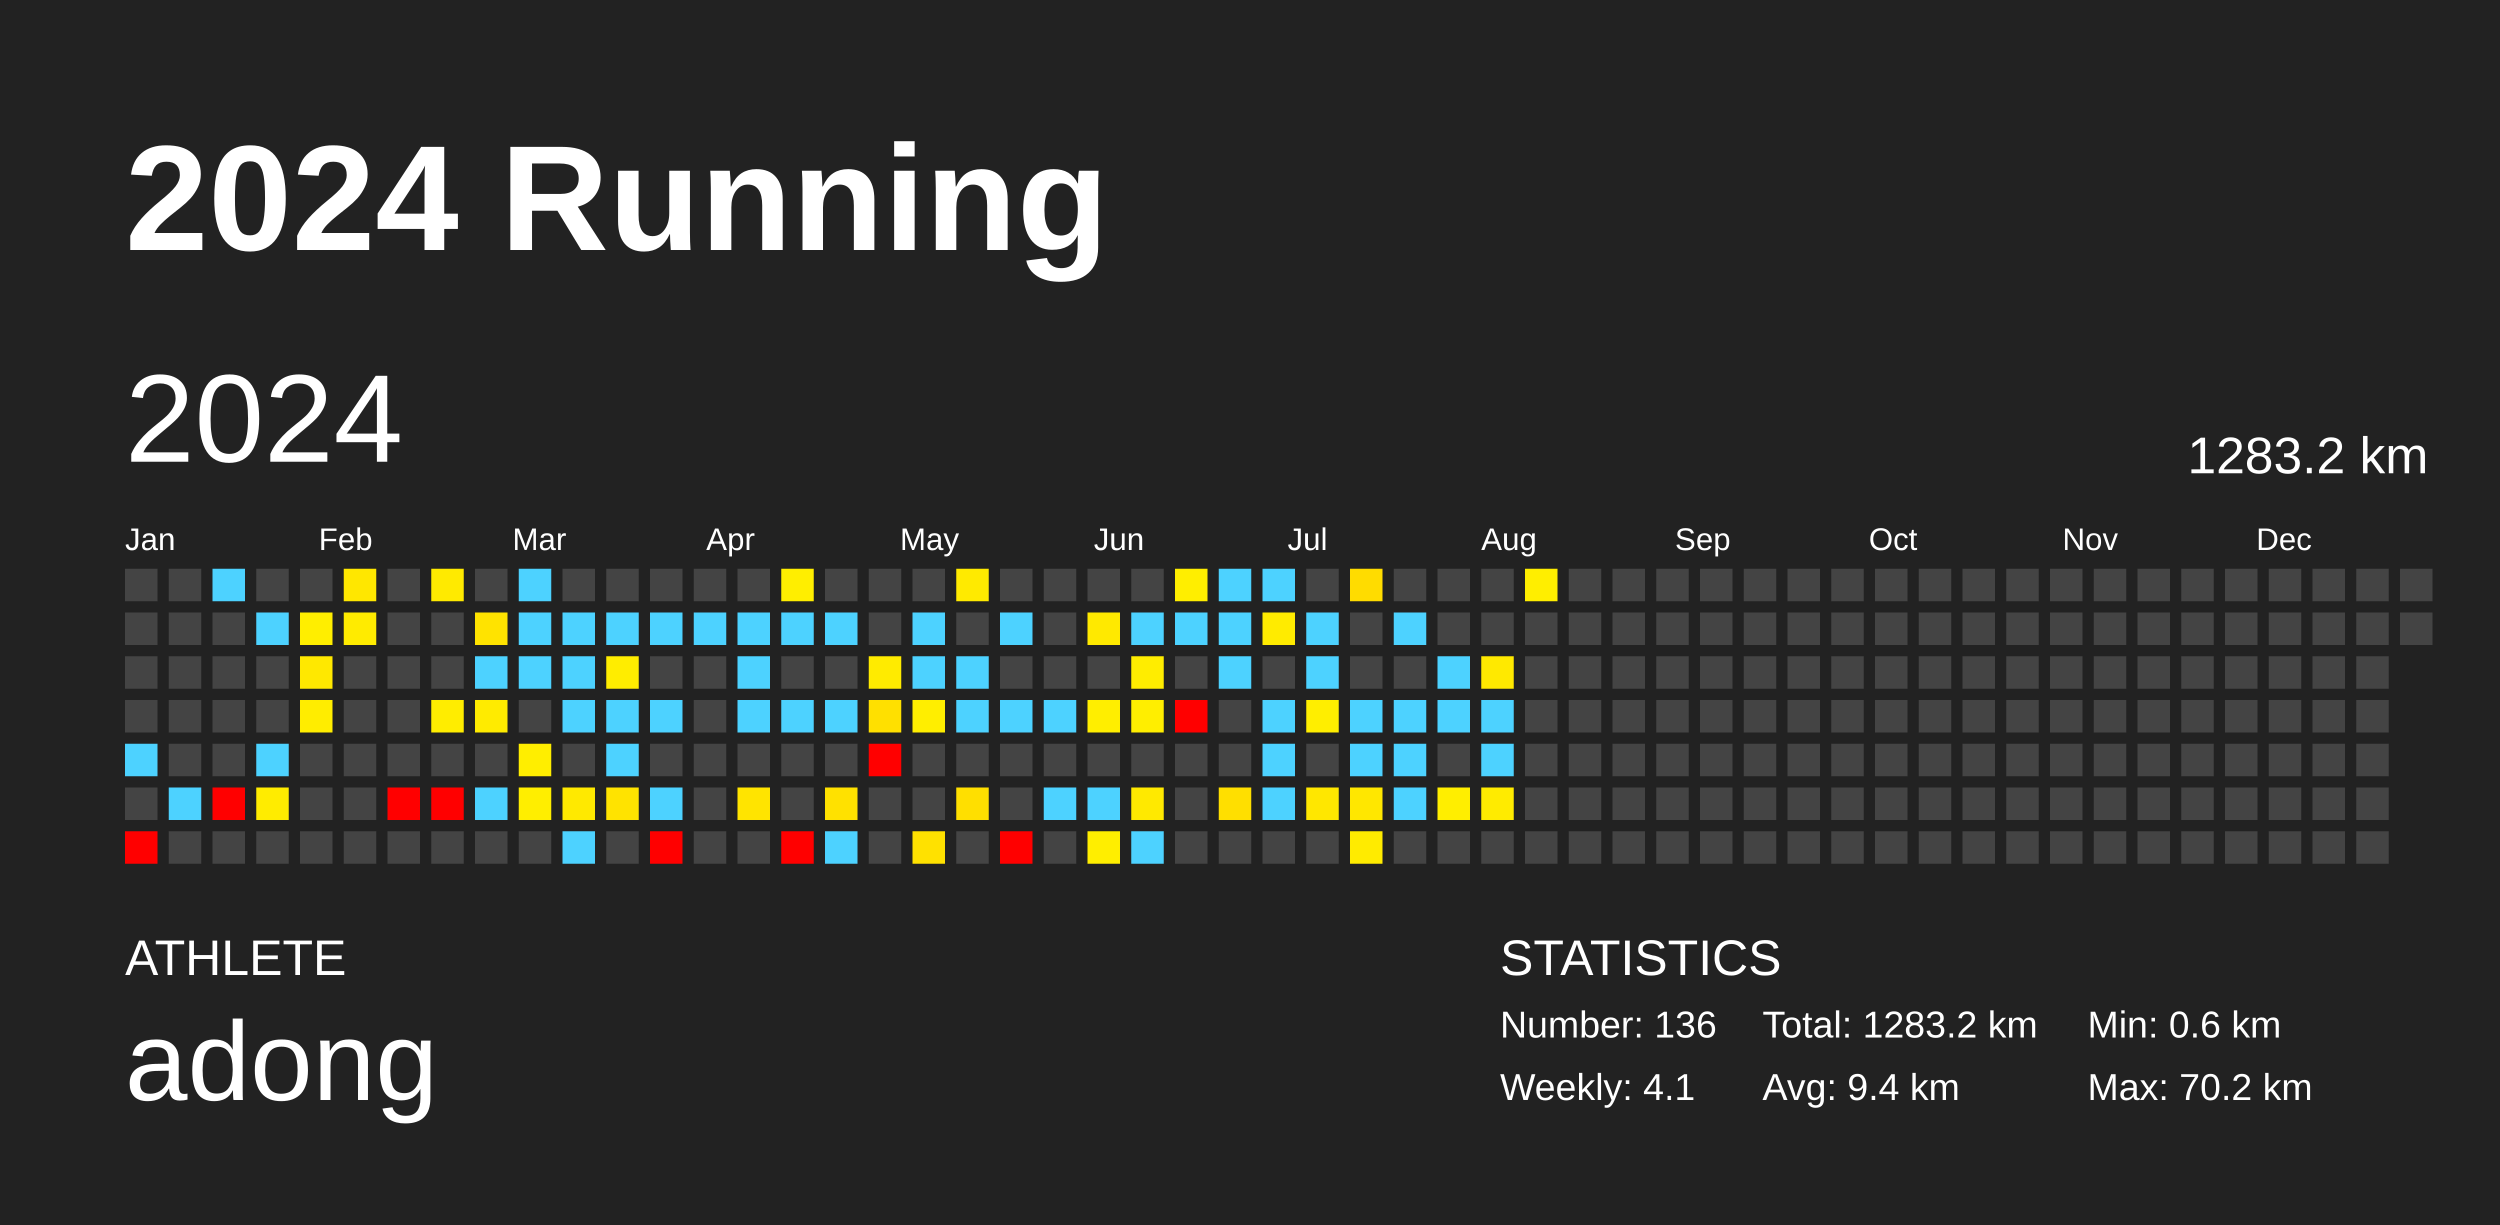
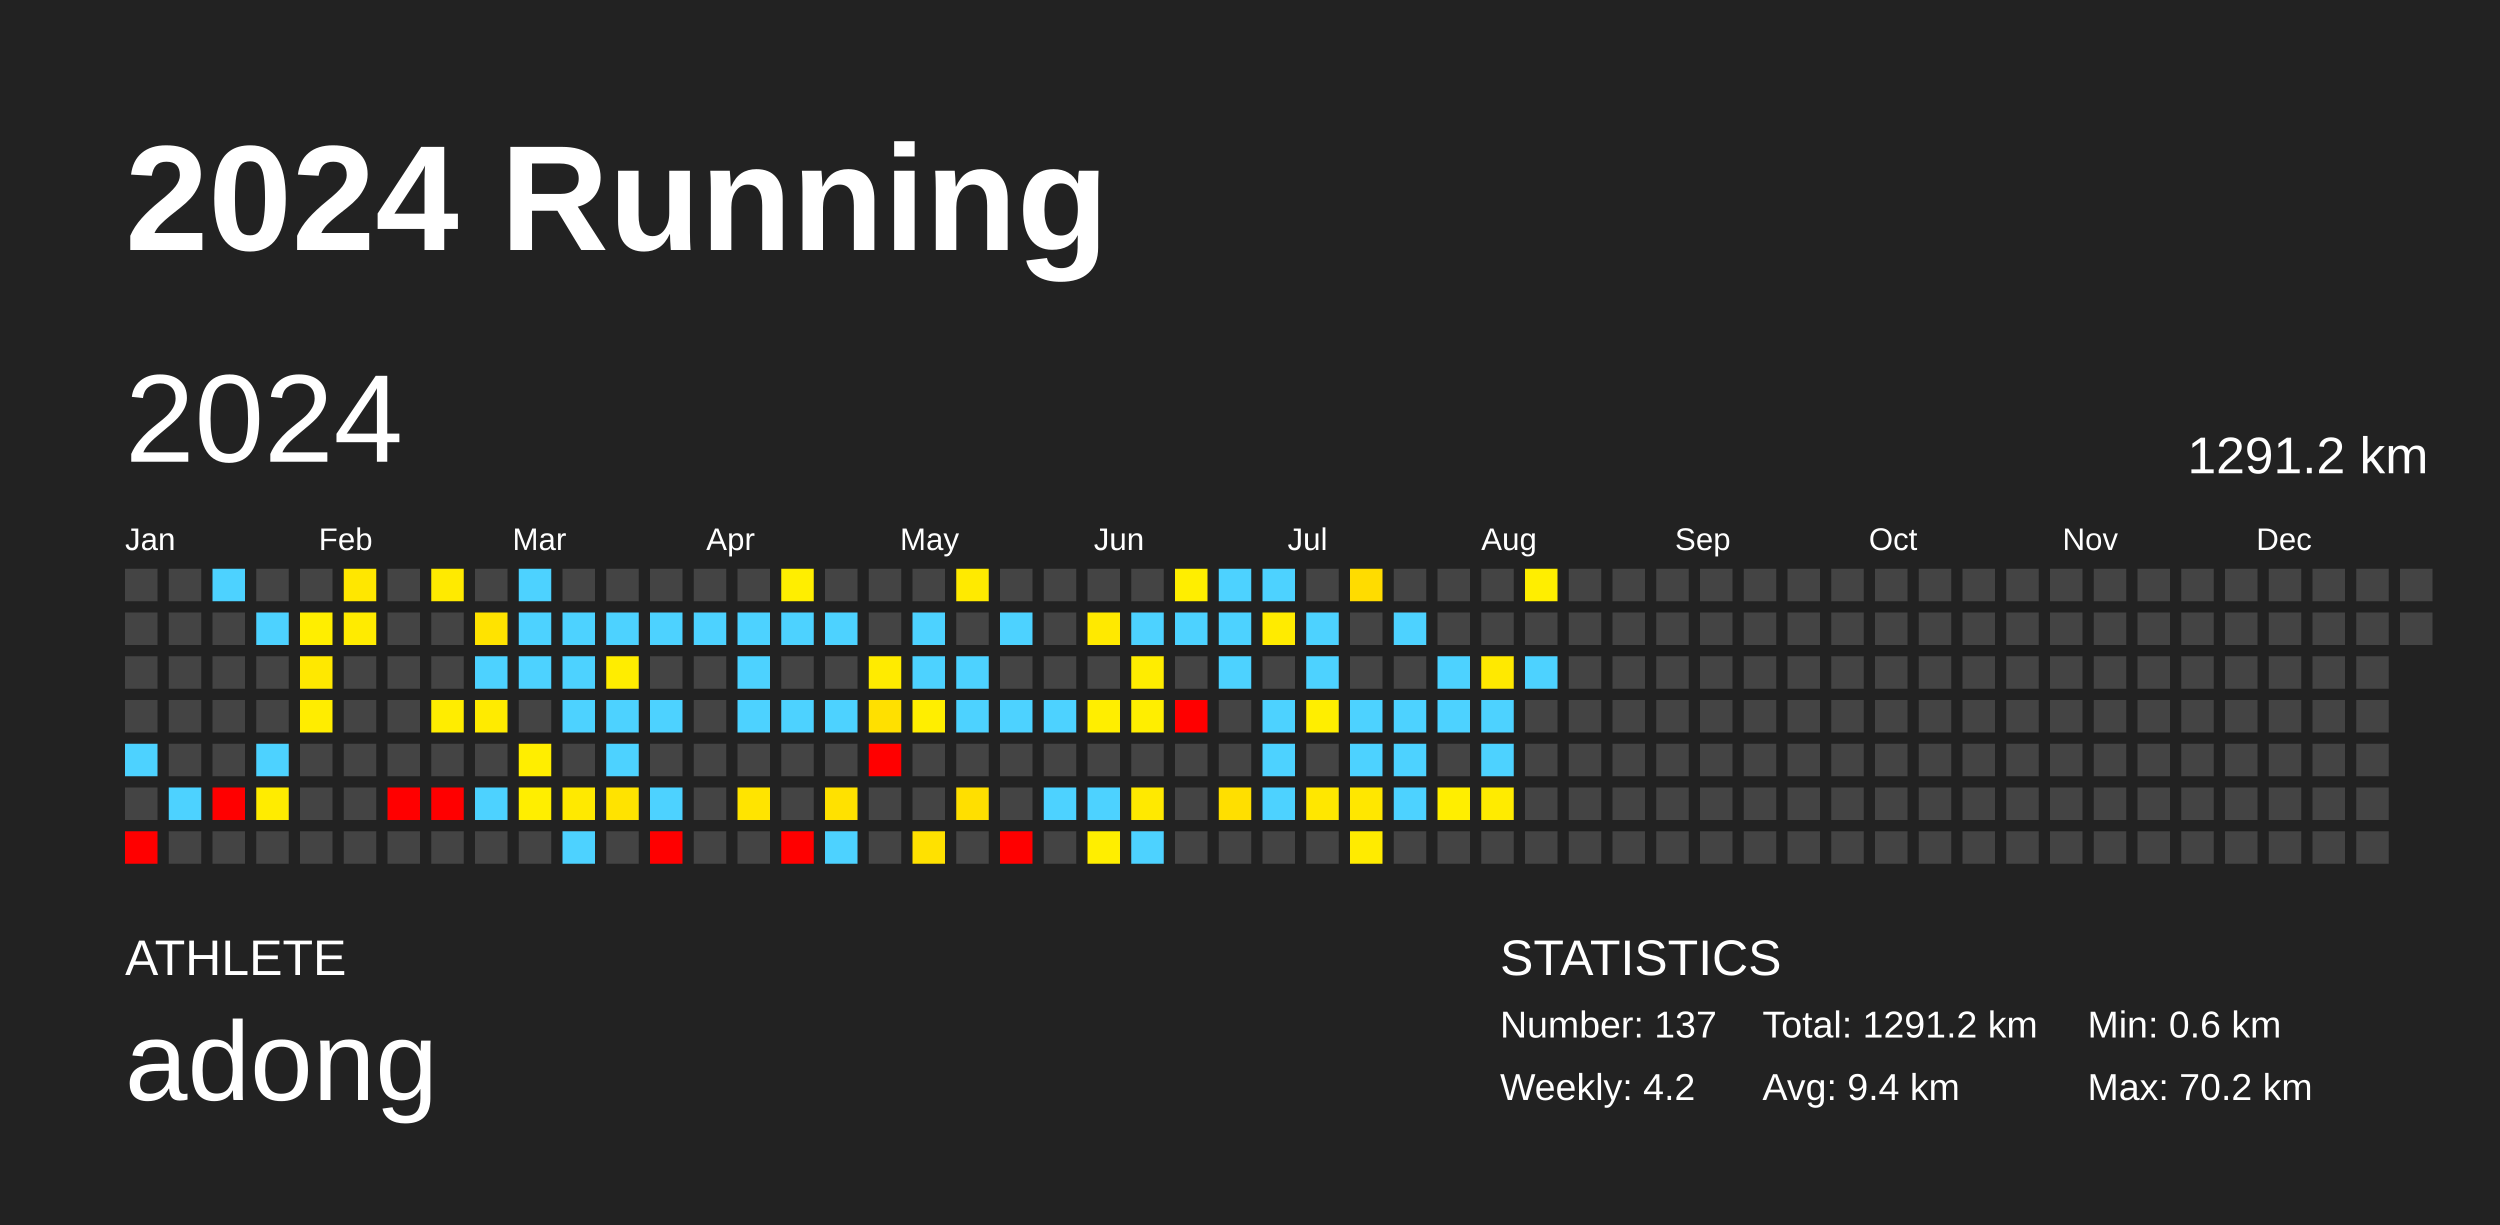
<svg xmlns="http://www.w3.org/2000/svg" baseProfile="full" height="98mm" version="1.1" viewBox="0,0,200,98" width="200mm">
  <defs />
  <rect fill="#222222" height="98" width="200" x="0" y="0" />
  <text fill="#FFFFFF" style="font-size:12px; font-family:Arial; font-weight:bold;" x="10" y="20">2024 Running</text>
  <text fill="#FFFFFF" style="font-size:4px; font-family:Arial" x="10" y="78">ATHLETE</text>
  <text fill="#FFFFFF" style="font-size:9px; font-family:Arial" x="10" y="88">adong</text>
  <text fill="#FFFFFF" style="font-size:4px; font-family:Arial" x="120" y="78">STATISTICS</text>
-   <text fill="#FFFFFF" style="font-size:3px; font-family:Arial" x="120" y="83">Number: 136</text>
-   <text fill="#FFFFFF" style="font-size:3px; font-family:Arial" x="120" y="88">Weekly: 4.1</text>
-   <text fill="#FFFFFF" style="font-size:3px; font-family:Arial" x="141" y="83">Total: 1283.2 km</text>
+   <text fill="#FFFFFF" style="font-size:3px; font-family:Arial" x="120" y="83">Number: 137</text>
+   <text fill="#FFFFFF" style="font-size:3px; font-family:Arial" x="120" y="88">Weekly: 4.2</text>
+   <text fill="#FFFFFF" style="font-size:3px; font-family:Arial" x="141" y="83">Total: 1291.2 km</text>
  <text fill="#FFFFFF" style="font-size:3px; font-family:Arial" x="141" y="88">Avg: 9.4 km</text>
  <text fill="#FFFFFF" style="font-size:3px; font-family:Arial" x="167" y="83">Min: 0.6 km</text>
  <text fill="#FFFFFF" style="font-size:3px; font-family:Arial" x="167" y="88">Max: 70.2 km</text>
  <text dominant-baseline="hanging" fill="#FFFFFF" style="font-size:10.0px; font-family:Arial;" x="10" y="30">2024</text>
-   <text dominant-baseline="hanging" fill="#FFFFFF" style="font-size:4.125px; font-family:Arial;" x="175" y="35">1283.2 km</text>
+   <text dominant-baseline="hanging" fill="#FFFFFF" style="font-size:4.125px; font-family:Arial;" x="175" y="35">1291.2 km</text>
  <text fill="#FFFFFF" style="font-size:2.5px; font-family:Arial" x="10.0" y="44">Jan</text>
  <text fill="#FFFFFF" style="font-size:2.5px; font-family:Arial" x="25.5" y="44">Feb</text>
  <text fill="#FFFFFF" style="font-size:2.5px; font-family:Arial" x="41.0" y="44">Mar</text>
  <text fill="#FFFFFF" style="font-size:2.5px; font-family:Arial" x="56.5" y="44">Apr</text>
  <text fill="#FFFFFF" style="font-size:2.5px; font-family:Arial" x="72.0" y="44">May</text>
  <text fill="#FFFFFF" style="font-size:2.5px; font-family:Arial" x="87.5" y="44">Jun</text>
  <text fill="#FFFFFF" style="font-size:2.5px; font-family:Arial" x="103.0" y="44">Jul</text>
  <text fill="#FFFFFF" style="font-size:2.5px; font-family:Arial" x="118.5" y="44">Aug</text>
  <text fill="#FFFFFF" style="font-size:2.5px; font-family:Arial" x="134.0" y="44">Sep</text>
  <text fill="#FFFFFF" style="font-size:2.5px; font-family:Arial" x="149.5" y="44">Oct</text>
  <text fill="#FFFFFF" style="font-size:2.5px; font-family:Arial" x="165.0" y="44">Nov</text>
  <text fill="#FFFFFF" style="font-size:2.5px; font-family:Arial" x="180.5" y="44">Dec</text>
  <rect fill="#444444" height="2.6" width="2.6" x="10.0" y="45.5" />
  <rect fill="#444444" height="2.6" width="2.6" x="10.0" y="49.0" />
  <rect fill="#444444" height="2.6" width="2.6" x="10.0" y="52.5" />
  <rect fill="#444444" height="2.6" width="2.6" x="10.0" y="56.0" />
  <rect fill="#4dd2ff" height="2.6" width="2.6" x="10.0" y="59.5" />
  <rect fill="#444444" height="2.6" width="2.6" x="10.0" y="63.0" />
  <rect fill="red" height="2.6" width="2.6" x="10.0" y="66.5" />
  <rect fill="#444444" height="2.6" width="2.6" x="13.5" y="45.5" />
  <rect fill="#444444" height="2.6" width="2.6" x="13.5" y="49.0" />
  <rect fill="#444444" height="2.6" width="2.6" x="13.5" y="52.5" />
  <rect fill="#444444" height="2.6" width="2.6" x="13.5" y="56.0" />
  <rect fill="#444444" height="2.6" width="2.6" x="13.5" y="59.5" />
  <rect fill="#4dd2ff" height="2.6" width="2.6" x="13.5" y="63.0" />
  <rect fill="#444444" height="2.6" width="2.6" x="13.5" y="66.5" />
  <rect fill="#4dd2ff" height="2.6" width="2.6" x="17.0" y="45.5" />
  <rect fill="#444444" height="2.6" width="2.6" x="17.0" y="49.0" />
  <rect fill="#444444" height="2.6" width="2.6" x="17.0" y="52.5" />
  <rect fill="#444444" height="2.6" width="2.6" x="17.0" y="56.0" />
  <rect fill="#444444" height="2.6" width="2.6" x="17.0" y="59.5" />
  <rect fill="red" height="2.6" width="2.6" x="17.0" y="63.0" />
  <rect fill="#444444" height="2.6" width="2.6" x="17.0" y="66.5" />
  <rect fill="#444444" height="2.6" width="2.6" x="20.5" y="45.5" />
  <rect fill="#4dd2ff" height="2.6" width="2.6" x="20.5" y="49.0" />
  <rect fill="#444444" height="2.6" width="2.6" x="20.5" y="52.5" />
  <rect fill="#444444" height="2.6" width="2.6" x="20.5" y="56.0" />
  <rect fill="#4dd2ff" height="2.6" width="2.6" x="20.5" y="59.5" />
  <rect fill="#ffec00" height="2.6" width="2.6" x="20.5" y="63.0" />
  <rect fill="#444444" height="2.6" width="2.6" x="20.5" y="66.5" />
  <rect fill="#444444" height="2.6" width="2.6" x="24.0" y="45.5" />
  <rect fill="#ffee00" height="2.6" width="2.6" x="24.0" y="49.0" />
  <rect fill="#ffe800" height="2.6" width="2.6" x="24.0" y="52.5" />
  <rect fill="#ffed00" height="2.6" width="2.6" x="24.0" y="56.0" />
  <rect fill="#444444" height="2.6" width="2.6" x="24.0" y="59.5" />
  <rect fill="#444444" height="2.6" width="2.6" x="24.0" y="63.0" />
  <rect fill="#444444" height="2.6" width="2.6" x="24.0" y="66.5" />
  <rect fill="#ffe700" height="2.6" width="2.6" x="27.5" y="45.5" />
  <rect fill="#ffeb00" height="2.6" width="2.6" x="27.5" y="49.0" />
  <rect fill="#444444" height="2.6" width="2.6" x="27.5" y="52.5" />
  <rect fill="#444444" height="2.6" width="2.6" x="27.5" y="56.0" />
  <rect fill="#444444" height="2.6" width="2.6" x="27.5" y="59.5" />
  <rect fill="#444444" height="2.6" width="2.6" x="27.5" y="63.0" />
  <rect fill="#444444" height="2.6" width="2.6" x="27.5" y="66.5" />
  <rect fill="#444444" height="2.6" width="2.6" x="31.0" y="45.5" />
  <rect fill="#444444" height="2.6" width="2.6" x="31.0" y="49.0" />
  <rect fill="#444444" height="2.6" width="2.6" x="31.0" y="52.5" />
  <rect fill="#444444" height="2.6" width="2.6" x="31.0" y="56.0" />
  <rect fill="#444444" height="2.6" width="2.6" x="31.0" y="59.5" />
  <rect fill="red" height="2.6" width="2.6" x="31.0" y="63.0" />
  <rect fill="#444444" height="2.6" width="2.6" x="31.0" y="66.5" />
  <rect fill="#ffea00" height="2.6" width="2.6" x="34.5" y="45.5" />
  <rect fill="#444444" height="2.6" width="2.6" x="34.5" y="49.0" />
  <rect fill="#444444" height="2.6" width="2.6" x="34.5" y="52.5" />
  <rect fill="#ffed00" height="2.6" width="2.6" x="34.5" y="56.0" />
  <rect fill="#444444" height="2.6" width="2.6" x="34.5" y="59.5" />
  <rect fill="red" height="2.6" width="2.6" x="34.5" y="63.0" />
  <rect fill="#444444" height="2.6" width="2.6" x="34.5" y="66.5" />
  <rect fill="#444444" height="2.6" width="2.6" x="38.0" y="45.5" />
  <rect fill="#ffe300" height="2.6" width="2.6" x="38.0" y="49.0" />
  <rect fill="#4dd2ff" height="2.6" width="2.6" x="38.0" y="52.5" />
  <rect fill="#ffeb00" height="2.6" width="2.6" x="38.0" y="56.0" />
  <rect fill="#444444" height="2.6" width="2.6" x="38.0" y="59.5" />
  <rect fill="#4dd2ff" height="2.6" width="2.6" x="38.0" y="63.0" />
  <rect fill="#444444" height="2.6" width="2.6" x="38.0" y="66.5" />
  <rect fill="#4dd2ff" height="2.6" width="2.6" x="41.5" y="45.5" />
  <rect fill="#4dd2ff" height="2.6" width="2.6" x="41.5" y="49.0" />
  <rect fill="#4dd2ff" height="2.6" width="2.6" x="41.5" y="52.5" />
  <rect fill="#444444" height="2.6" width="2.6" x="41.5" y="56.0" />
  <rect fill="#ffee00" height="2.6" width="2.6" x="41.5" y="59.5" />
  <rect fill="#ffee00" height="2.6" width="2.6" x="41.5" y="63.0" />
  <rect fill="#444444" height="2.6" width="2.6" x="41.5" y="66.5" />
  <rect fill="#444444" height="2.6" width="2.6" x="45.0" y="45.5" />
  <rect fill="#4dd2ff" height="2.6" width="2.6" x="45.0" y="49.0" />
  <rect fill="#4dd2ff" height="2.6" width="2.6" x="45.0" y="52.5" />
  <rect fill="#4dd2ff" height="2.6" width="2.6" x="45.0" y="56.0" />
  <rect fill="#444444" height="2.6" width="2.6" x="45.0" y="59.5" />
  <rect fill="#ffe900" height="2.6" width="2.6" x="45.0" y="63.0" />
  <rect fill="#4dd2ff" height="2.6" width="2.6" x="45.0" y="66.5" />
  <rect fill="#444444" height="2.6" width="2.6" x="48.5" y="45.5" />
  <rect fill="#4dd2ff" height="2.6" width="2.6" x="48.5" y="49.0" />
  <rect fill="#ffed00" height="2.6" width="2.6" x="48.5" y="52.5" />
  <rect fill="#4dd2ff" height="2.6" width="2.6" x="48.5" y="56.0" />
  <rect fill="#4dd2ff" height="2.6" width="2.6" x="48.5" y="59.5" />
  <rect fill="#ffe300" height="2.6" width="2.6" x="48.5" y="63.0" />
  <rect fill="#444444" height="2.6" width="2.6" x="48.5" y="66.5" />
  <rect fill="#444444" height="2.6" width="2.6" x="52.0" y="45.5" />
  <rect fill="#4dd2ff" height="2.6" width="2.6" x="52.0" y="49.0" />
  <rect fill="#444444" height="2.6" width="2.6" x="52.0" y="52.5" />
  <rect fill="#4dd2ff" height="2.6" width="2.6" x="52.0" y="56.0" />
  <rect fill="#444444" height="2.6" width="2.6" x="52.0" y="59.5" />
  <rect fill="#4dd2ff" height="2.6" width="2.6" x="52.0" y="63.0" />
  <rect fill="red" height="2.6" width="2.6" x="52.0" y="66.5" />
  <rect fill="#444444" height="2.6" width="2.6" x="55.5" y="45.5" />
  <rect fill="#4dd2ff" height="2.6" width="2.6" x="55.5" y="49.0" />
  <rect fill="#444444" height="2.6" width="2.6" x="55.5" y="52.5" />
  <rect fill="#444444" height="2.6" width="2.6" x="55.5" y="56.0" />
  <rect fill="#444444" height="2.6" width="2.6" x="55.5" y="59.5" />
  <rect fill="#444444" height="2.6" width="2.6" x="55.5" y="63.0" />
  <rect fill="#444444" height="2.6" width="2.6" x="55.5" y="66.5" />
  <rect fill="#444444" height="2.6" width="2.6" x="59.0" y="45.5" />
  <rect fill="#4dd2ff" height="2.6" width="2.6" x="59.0" y="49.0" />
  <rect fill="#4dd2ff" height="2.6" width="2.6" x="59.0" y="52.5" />
  <rect fill="#4dd2ff" height="2.6" width="2.6" x="59.0" y="56.0" />
  <rect fill="#444444" height="2.6" width="2.6" x="59.0" y="59.5" />
  <rect fill="#ffe400" height="2.6" width="2.6" x="59.0" y="63.0" />
  <rect fill="#444444" height="2.6" width="2.6" x="59.0" y="66.5" />
  <rect fill="#ffee00" height="2.6" width="2.6" x="62.5" y="45.5" />
  <rect fill="#4dd2ff" height="2.6" width="2.6" x="62.5" y="49.0" />
  <rect fill="#444444" height="2.6" width="2.6" x="62.5" y="52.5" />
  <rect fill="#4dd2ff" height="2.6" width="2.6" x="62.5" y="56.0" />
  <rect fill="#444444" height="2.6" width="2.6" x="62.5" y="59.5" />
  <rect fill="#444444" height="2.6" width="2.6" x="62.5" y="63.0" />
  <rect fill="red" height="2.6" width="2.6" x="62.5" y="66.5" />
  <rect fill="#444444" height="2.6" width="2.6" x="66.0" y="45.5" />
  <rect fill="#4dd2ff" height="2.6" width="2.6" x="66.0" y="49.0" />
  <rect fill="#444444" height="2.6" width="2.6" x="66.0" y="52.5" />
  <rect fill="#4dd2ff" height="2.6" width="2.6" x="66.0" y="56.0" />
  <rect fill="#444444" height="2.6" width="2.6" x="66.0" y="59.5" />
  <rect fill="#ffe100" height="2.6" width="2.6" x="66.0" y="63.0" />
  <rect fill="#4dd2ff" height="2.6" width="2.6" x="66.0" y="66.5" />
  <rect fill="#444444" height="2.6" width="2.6" x="69.5" y="45.5" />
  <rect fill="#444444" height="2.6" width="2.6" x="69.5" y="49.0" />
  <rect fill="#ffeb00" height="2.6" width="2.6" x="69.5" y="52.5" />
  <rect fill="#ffe000" height="2.6" width="2.6" x="69.5" y="56.0" />
  <rect fill="red" height="2.6" width="2.6" x="69.5" y="59.5" />
  <rect fill="#444444" height="2.6" width="2.6" x="69.5" y="63.0" />
  <rect fill="#444444" height="2.6" width="2.6" x="69.5" y="66.5" />
  <rect fill="#444444" height="2.6" width="2.6" x="73.0" y="45.5" />
  <rect fill="#4dd2ff" height="2.6" width="2.6" x="73.0" y="49.0" />
  <rect fill="#4dd2ff" height="2.6" width="2.6" x="73.0" y="52.5" />
  <rect fill="#ffee00" height="2.6" width="2.6" x="73.0" y="56.0" />
  <rect fill="#444444" height="2.6" width="2.6" x="73.0" y="59.5" />
  <rect fill="#444444" height="2.6" width="2.6" x="73.0" y="63.0" />
  <rect fill="#ffe100" height="2.6" width="2.6" x="73.0" y="66.5" />
  <rect fill="#ffea00" height="2.6" width="2.6" x="76.5" y="45.5" />
  <rect fill="#444444" height="2.6" width="2.6" x="76.5" y="49.0" />
  <rect fill="#4dd2ff" height="2.6" width="2.6" x="76.5" y="52.5" />
  <rect fill="#4dd2ff" height="2.6" width="2.6" x="76.5" y="56.0" />
  <rect fill="#444444" height="2.6" width="2.6" x="76.5" y="59.5" />
  <rect fill="#ffdf00" height="2.6" width="2.6" x="76.5" y="63.0" />
  <rect fill="#444444" height="2.6" width="2.6" x="76.5" y="66.5" />
  <rect fill="#444444" height="2.6" width="2.6" x="80.0" y="45.5" />
  <rect fill="#4dd2ff" height="2.6" width="2.6" x="80.0" y="49.0" />
  <rect fill="#444444" height="2.6" width="2.6" x="80.0" y="52.5" />
  <rect fill="#4dd2ff" height="2.6" width="2.6" x="80.0" y="56.0" />
  <rect fill="#444444" height="2.6" width="2.6" x="80.0" y="59.5" />
  <rect fill="#444444" height="2.6" width="2.6" x="80.0" y="63.0" />
  <rect fill="red" height="2.6" width="2.6" x="80.0" y="66.5" />
  <rect fill="#444444" height="2.6" width="2.6" x="83.5" y="45.5" />
  <rect fill="#444444" height="2.6" width="2.6" x="83.5" y="49.0" />
  <rect fill="#444444" height="2.6" width="2.6" x="83.5" y="52.5" />
  <rect fill="#4dd2ff" height="2.6" width="2.6" x="83.5" y="56.0" />
  <rect fill="#444444" height="2.6" width="2.6" x="83.5" y="59.5" />
  <rect fill="#4dd2ff" height="2.6" width="2.6" x="83.5" y="63.0" />
  <rect fill="#444444" height="2.6" width="2.6" x="83.5" y="66.5" />
  <rect fill="#444444" height="2.6" width="2.6" x="87.0" y="45.5" />
  <rect fill="#ffe900" height="2.6" width="2.6" x="87.0" y="49.0" />
  <rect fill="#444444" height="2.6" width="2.6" x="87.0" y="52.5" />
  <rect fill="#ffee00" height="2.6" width="2.6" x="87.0" y="56.0" />
  <rect fill="#444444" height="2.6" width="2.6" x="87.0" y="59.5" />
  <rect fill="#4dd2ff" height="2.6" width="2.6" x="87.0" y="63.0" />
  <rect fill="#ffee00" height="2.6" width="2.6" x="87.0" y="66.5" />
  <rect fill="#444444" height="2.6" width="2.6" x="90.5" y="45.5" />
  <rect fill="#4dd2ff" height="2.6" width="2.6" x="90.5" y="49.0" />
  <rect fill="#ffed00" height="2.6" width="2.6" x="90.5" y="52.5" />
  <rect fill="#ffee00" height="2.6" width="2.6" x="90.5" y="56.0" />
  <rect fill="#444444" height="2.6" width="2.6" x="90.5" y="59.5" />
  <rect fill="#ffe900" height="2.6" width="2.6" x="90.5" y="63.0" />
  <rect fill="#4dd2ff" height="2.6" width="2.6" x="90.5" y="66.5" />
  <rect fill="#ffee00" height="2.6" width="2.6" x="94.0" y="45.5" />
  <rect fill="#4dd2ff" height="2.6" width="2.6" x="94.0" y="49.0" />
  <rect fill="#444444" height="2.6" width="2.6" x="94.0" y="52.5" />
  <rect fill="red" height="2.6" width="2.6" x="94.0" y="56.0" />
  <rect fill="#444444" height="2.6" width="2.6" x="94.0" y="59.5" />
  <rect fill="#444444" height="2.6" width="2.6" x="94.0" y="63.0" />
  <rect fill="#444444" height="2.6" width="2.6" x="94.0" y="66.5" />
  <rect fill="#4dd2ff" height="2.6" width="2.6" x="97.5" y="45.5" />
  <rect fill="#4dd2ff" height="2.6" width="2.6" x="97.5" y="49.0" />
  <rect fill="#4dd2ff" height="2.6" width="2.6" x="97.5" y="52.5" />
  <rect fill="#444444" height="2.6" width="2.6" x="97.5" y="56.0" />
  <rect fill="#444444" height="2.6" width="2.6" x="97.5" y="59.5" />
  <rect fill="#ffdf00" height="2.6" width="2.6" x="97.5" y="63.0" />
  <rect fill="#444444" height="2.6" width="2.6" x="97.5" y="66.5" />
  <rect fill="#4dd2ff" height="2.6" width="2.6" x="101.0" y="45.5" />
  <rect fill="#ffeb00" height="2.6" width="2.6" x="101.0" y="49.0" />
  <rect fill="#444444" height="2.6" width="2.6" x="101.0" y="52.5" />
  <rect fill="#4dd2ff" height="2.6" width="2.6" x="101.0" y="56.0" />
  <rect fill="#4dd2ff" height="2.6" width="2.6" x="101.0" y="59.5" />
  <rect fill="#4dd2ff" height="2.6" width="2.6" x="101.0" y="63.0" />
  <rect fill="#444444" height="2.6" width="2.6" x="101.0" y="66.5" />
  <rect fill="#444444" height="2.6" width="2.6" x="104.5" y="45.5" />
  <rect fill="#4dd2ff" height="2.6" width="2.6" x="104.5" y="49.0" />
  <rect fill="#4dd2ff" height="2.6" width="2.6" x="104.5" y="52.5" />
  <rect fill="#ffee00" height="2.6" width="2.6" x="104.5" y="56.0" />
  <rect fill="#444444" height="2.6" width="2.6" x="104.5" y="59.5" />
  <rect fill="#ffe700" height="2.6" width="2.6" x="104.5" y="63.0" />
  <rect fill="#444444" height="2.6" width="2.6" x="104.5" y="66.5" />
  <rect fill="#ffdc00" height="2.6" width="2.6" x="108.0" y="45.5" />
  <rect fill="#444444" height="2.6" width="2.6" x="108.0" y="49.0" />
  <rect fill="#444444" height="2.6" width="2.6" x="108.0" y="52.5" />
  <rect fill="#4dd2ff" height="2.6" width="2.6" x="108.0" y="56.0" />
  <rect fill="#4dd2ff" height="2.6" width="2.6" x="108.0" y="59.5" />
  <rect fill="#ffe700" height="2.6" width="2.6" x="108.0" y="63.0" />
  <rect fill="#ffeb00" height="2.6" width="2.6" x="108.0" y="66.5" />
  <rect fill="#444444" height="2.6" width="2.6" x="111.5" y="45.5" />
  <rect fill="#4dd2ff" height="2.6" width="2.6" x="111.5" y="49.0" />
  <rect fill="#444444" height="2.6" width="2.6" x="111.5" y="52.5" />
  <rect fill="#4dd2ff" height="2.6" width="2.6" x="111.5" y="56.0" />
  <rect fill="#4dd2ff" height="2.6" width="2.6" x="111.5" y="59.5" />
  <rect fill="#4dd2ff" height="2.6" width="2.6" x="111.5" y="63.0" />
  <rect fill="#444444" height="2.6" width="2.6" x="111.5" y="66.5" />
  <rect fill="#444444" height="2.6" width="2.6" x="115.0" y="45.5" />
  <rect fill="#444444" height="2.6" width="2.6" x="115.0" y="49.0" />
  <rect fill="#4dd2ff" height="2.6" width="2.6" x="115.0" y="52.5" />
  <rect fill="#4dd2ff" height="2.6" width="2.6" x="115.0" y="56.0" />
  <rect fill="#444444" height="2.6" width="2.6" x="115.0" y="59.5" />
  <rect fill="#ffee00" height="2.6" width="2.6" x="115.0" y="63.0" />
  <rect fill="#444444" height="2.6" width="2.6" x="115.0" y="66.5" />
  <rect fill="#444444" height="2.6" width="2.6" x="118.5" y="45.5" />
  <rect fill="#444444" height="2.6" width="2.6" x="118.5" y="49.0" />
  <rect fill="#ffe900" height="2.6" width="2.6" x="118.5" y="52.5" />
  <rect fill="#4dd2ff" height="2.6" width="2.6" x="118.5" y="56.0" />
  <rect fill="#4dd2ff" height="2.6" width="2.6" x="118.5" y="59.5" />
  <rect fill="#ffeb00" height="2.6" width="2.6" x="118.5" y="63.0" />
  <rect fill="#444444" height="2.6" width="2.6" x="118.5" y="66.5" />
  <rect fill="#ffee00" height="2.6" width="2.6" x="122.0" y="45.5" />
  <rect fill="#444444" height="2.6" width="2.6" x="122.0" y="49.0" />
-   <rect fill="#444444" height="2.6" width="2.6" x="122.0" y="52.5" />
+   <rect fill="#4dd2ff" height="2.6" width="2.6" x="122.0" y="52.5" />
  <rect fill="#444444" height="2.6" width="2.6" x="122.0" y="56.0" />
  <rect fill="#444444" height="2.6" width="2.6" x="122.0" y="59.5" />
  <rect fill="#444444" height="2.6" width="2.6" x="122.0" y="63.0" />
  <rect fill="#444444" height="2.6" width="2.6" x="122.0" y="66.5" />
  <rect fill="#444444" height="2.6" width="2.6" x="125.5" y="45.5" />
  <rect fill="#444444" height="2.6" width="2.6" x="125.5" y="49.0" />
  <rect fill="#444444" height="2.6" width="2.6" x="125.5" y="52.5" />
  <rect fill="#444444" height="2.6" width="2.6" x="125.5" y="56.0" />
  <rect fill="#444444" height="2.6" width="2.6" x="125.5" y="59.5" />
  <rect fill="#444444" height="2.6" width="2.6" x="125.5" y="63.0" />
  <rect fill="#444444" height="2.6" width="2.6" x="125.5" y="66.5" />
  <rect fill="#444444" height="2.6" width="2.6" x="129.0" y="45.5" />
  <rect fill="#444444" height="2.6" width="2.6" x="129.0" y="49.0" />
  <rect fill="#444444" height="2.6" width="2.6" x="129.0" y="52.5" />
  <rect fill="#444444" height="2.6" width="2.6" x="129.0" y="56.0" />
  <rect fill="#444444" height="2.6" width="2.6" x="129.0" y="59.5" />
  <rect fill="#444444" height="2.6" width="2.6" x="129.0" y="63.0" />
  <rect fill="#444444" height="2.6" width="2.6" x="129.0" y="66.5" />
  <rect fill="#444444" height="2.6" width="2.6" x="132.5" y="45.5" />
  <rect fill="#444444" height="2.6" width="2.6" x="132.5" y="49.0" />
  <rect fill="#444444" height="2.6" width="2.6" x="132.5" y="52.5" />
  <rect fill="#444444" height="2.6" width="2.6" x="132.5" y="56.0" />
  <rect fill="#444444" height="2.6" width="2.6" x="132.5" y="59.5" />
  <rect fill="#444444" height="2.6" width="2.6" x="132.5" y="63.0" />
  <rect fill="#444444" height="2.6" width="2.6" x="132.5" y="66.5" />
  <rect fill="#444444" height="2.6" width="2.6" x="136.0" y="45.5" />
  <rect fill="#444444" height="2.6" width="2.6" x="136.0" y="49.0" />
  <rect fill="#444444" height="2.6" width="2.6" x="136.0" y="52.5" />
  <rect fill="#444444" height="2.6" width="2.6" x="136.0" y="56.0" />
  <rect fill="#444444" height="2.6" width="2.6" x="136.0" y="59.5" />
  <rect fill="#444444" height="2.6" width="2.6" x="136.0" y="63.0" />
  <rect fill="#444444" height="2.6" width="2.6" x="136.0" y="66.5" />
  <rect fill="#444444" height="2.6" width="2.6" x="139.5" y="45.5" />
  <rect fill="#444444" height="2.6" width="2.6" x="139.5" y="49.0" />
  <rect fill="#444444" height="2.6" width="2.6" x="139.5" y="52.5" />
  <rect fill="#444444" height="2.6" width="2.6" x="139.5" y="56.0" />
  <rect fill="#444444" height="2.6" width="2.6" x="139.5" y="59.5" />
  <rect fill="#444444" height="2.6" width="2.6" x="139.5" y="63.0" />
  <rect fill="#444444" height="2.6" width="2.6" x="139.5" y="66.5" />
  <rect fill="#444444" height="2.6" width="2.6" x="143.0" y="45.5" />
  <rect fill="#444444" height="2.6" width="2.6" x="143.0" y="49.0" />
  <rect fill="#444444" height="2.6" width="2.6" x="143.0" y="52.5" />
  <rect fill="#444444" height="2.6" width="2.6" x="143.0" y="56.0" />
  <rect fill="#444444" height="2.6" width="2.6" x="143.0" y="59.5" />
  <rect fill="#444444" height="2.6" width="2.6" x="143.0" y="63.0" />
  <rect fill="#444444" height="2.6" width="2.6" x="143.0" y="66.5" />
  <rect fill="#444444" height="2.6" width="2.6" x="146.5" y="45.5" />
  <rect fill="#444444" height="2.6" width="2.6" x="146.5" y="49.0" />
  <rect fill="#444444" height="2.6" width="2.6" x="146.5" y="52.5" />
  <rect fill="#444444" height="2.6" width="2.6" x="146.5" y="56.0" />
  <rect fill="#444444" height="2.6" width="2.6" x="146.5" y="59.5" />
  <rect fill="#444444" height="2.6" width="2.6" x="146.5" y="63.0" />
  <rect fill="#444444" height="2.6" width="2.6" x="146.5" y="66.5" />
  <rect fill="#444444" height="2.6" width="2.6" x="150.0" y="45.5" />
  <rect fill="#444444" height="2.6" width="2.6" x="150.0" y="49.0" />
  <rect fill="#444444" height="2.6" width="2.6" x="150.0" y="52.5" />
  <rect fill="#444444" height="2.6" width="2.6" x="150.0" y="56.0" />
  <rect fill="#444444" height="2.6" width="2.6" x="150.0" y="59.5" />
  <rect fill="#444444" height="2.6" width="2.6" x="150.0" y="63.0" />
  <rect fill="#444444" height="2.6" width="2.6" x="150.0" y="66.5" />
  <rect fill="#444444" height="2.6" width="2.6" x="153.5" y="45.5" />
  <rect fill="#444444" height="2.6" width="2.6" x="153.5" y="49.0" />
  <rect fill="#444444" height="2.6" width="2.6" x="153.5" y="52.5" />
  <rect fill="#444444" height="2.6" width="2.6" x="153.5" y="56.0" />
  <rect fill="#444444" height="2.6" width="2.6" x="153.5" y="59.5" />
  <rect fill="#444444" height="2.6" width="2.6" x="153.5" y="63.0" />
  <rect fill="#444444" height="2.6" width="2.6" x="153.5" y="66.5" />
  <rect fill="#444444" height="2.6" width="2.6" x="157.0" y="45.5" />
  <rect fill="#444444" height="2.6" width="2.6" x="157.0" y="49.0" />
  <rect fill="#444444" height="2.6" width="2.6" x="157.0" y="52.5" />
  <rect fill="#444444" height="2.6" width="2.6" x="157.0" y="56.0" />
  <rect fill="#444444" height="2.6" width="2.6" x="157.0" y="59.5" />
  <rect fill="#444444" height="2.6" width="2.6" x="157.0" y="63.0" />
  <rect fill="#444444" height="2.6" width="2.6" x="157.0" y="66.5" />
  <rect fill="#444444" height="2.6" width="2.6" x="160.5" y="45.5" />
  <rect fill="#444444" height="2.6" width="2.6" x="160.5" y="49.0" />
  <rect fill="#444444" height="2.6" width="2.6" x="160.5" y="52.5" />
  <rect fill="#444444" height="2.6" width="2.6" x="160.5" y="56.0" />
  <rect fill="#444444" height="2.6" width="2.6" x="160.5" y="59.5" />
  <rect fill="#444444" height="2.6" width="2.6" x="160.5" y="63.0" />
  <rect fill="#444444" height="2.6" width="2.6" x="160.5" y="66.5" />
  <rect fill="#444444" height="2.6" width="2.6" x="164.0" y="45.5" />
  <rect fill="#444444" height="2.6" width="2.6" x="164.0" y="49.0" />
  <rect fill="#444444" height="2.6" width="2.6" x="164.0" y="52.5" />
  <rect fill="#444444" height="2.6" width="2.6" x="164.0" y="56.0" />
  <rect fill="#444444" height="2.6" width="2.6" x="164.0" y="59.5" />
  <rect fill="#444444" height="2.6" width="2.6" x="164.0" y="63.0" />
  <rect fill="#444444" height="2.6" width="2.6" x="164.0" y="66.5" />
  <rect fill="#444444" height="2.6" width="2.6" x="167.5" y="45.5" />
  <rect fill="#444444" height="2.6" width="2.6" x="167.5" y="49.0" />
  <rect fill="#444444" height="2.6" width="2.6" x="167.5" y="52.5" />
  <rect fill="#444444" height="2.6" width="2.6" x="167.5" y="56.0" />
  <rect fill="#444444" height="2.6" width="2.6" x="167.5" y="59.5" />
  <rect fill="#444444" height="2.6" width="2.6" x="167.5" y="63.0" />
  <rect fill="#444444" height="2.6" width="2.6" x="167.5" y="66.5" />
  <rect fill="#444444" height="2.6" width="2.6" x="171.0" y="45.5" />
  <rect fill="#444444" height="2.6" width="2.6" x="171.0" y="49.0" />
  <rect fill="#444444" height="2.6" width="2.6" x="171.0" y="52.5" />
  <rect fill="#444444" height="2.6" width="2.6" x="171.0" y="56.0" />
  <rect fill="#444444" height="2.6" width="2.6" x="171.0" y="59.5" />
  <rect fill="#444444" height="2.6" width="2.6" x="171.0" y="63.0" />
  <rect fill="#444444" height="2.6" width="2.6" x="171.0" y="66.5" />
  <rect fill="#444444" height="2.6" width="2.6" x="174.5" y="45.5" />
  <rect fill="#444444" height="2.6" width="2.6" x="174.5" y="49.0" />
  <rect fill="#444444" height="2.6" width="2.6" x="174.5" y="52.5" />
  <rect fill="#444444" height="2.6" width="2.6" x="174.5" y="56.0" />
  <rect fill="#444444" height="2.6" width="2.6" x="174.5" y="59.5" />
  <rect fill="#444444" height="2.6" width="2.6" x="174.5" y="63.0" />
  <rect fill="#444444" height="2.6" width="2.6" x="174.5" y="66.5" />
  <rect fill="#444444" height="2.6" width="2.6" x="178.0" y="45.5" />
  <rect fill="#444444" height="2.6" width="2.6" x="178.0" y="49.0" />
  <rect fill="#444444" height="2.6" width="2.6" x="178.0" y="52.5" />
  <rect fill="#444444" height="2.6" width="2.6" x="178.0" y="56.0" />
  <rect fill="#444444" height="2.6" width="2.6" x="178.0" y="59.5" />
  <rect fill="#444444" height="2.6" width="2.6" x="178.0" y="63.0" />
  <rect fill="#444444" height="2.6" width="2.6" x="178.0" y="66.5" />
  <rect fill="#444444" height="2.6" width="2.6" x="181.5" y="45.5" />
  <rect fill="#444444" height="2.6" width="2.6" x="181.5" y="49.0" />
  <rect fill="#444444" height="2.6" width="2.6" x="181.5" y="52.5" />
  <rect fill="#444444" height="2.6" width="2.6" x="181.5" y="56.0" />
  <rect fill="#444444" height="2.6" width="2.6" x="181.5" y="59.5" />
  <rect fill="#444444" height="2.6" width="2.6" x="181.5" y="63.0" />
  <rect fill="#444444" height="2.6" width="2.6" x="181.5" y="66.5" />
  <rect fill="#444444" height="2.6" width="2.6" x="185.0" y="45.5" />
  <rect fill="#444444" height="2.6" width="2.6" x="185.0" y="49.0" />
  <rect fill="#444444" height="2.6" width="2.6" x="185.0" y="52.5" />
  <rect fill="#444444" height="2.6" width="2.6" x="185.0" y="56.0" />
  <rect fill="#444444" height="2.6" width="2.6" x="185.0" y="59.5" />
  <rect fill="#444444" height="2.6" width="2.6" x="185.0" y="63.0" />
  <rect fill="#444444" height="2.6" width="2.6" x="185.0" y="66.5" />
  <rect fill="#444444" height="2.6" width="2.6" x="188.5" y="45.5" />
  <rect fill="#444444" height="2.6" width="2.6" x="188.5" y="49.0" />
  <rect fill="#444444" height="2.6" width="2.6" x="188.5" y="52.5" />
  <rect fill="#444444" height="2.6" width="2.6" x="188.5" y="56.0" />
  <rect fill="#444444" height="2.6" width="2.6" x="188.5" y="59.5" />
  <rect fill="#444444" height="2.6" width="2.6" x="188.5" y="63.0" />
  <rect fill="#444444" height="2.6" width="2.6" x="188.5" y="66.5" />
  <rect fill="#444444" height="2.6" width="2.6" x="192.0" y="45.5" />
  <rect fill="#444444" height="2.6" width="2.6" x="192.0" y="49.0" />
</svg>
